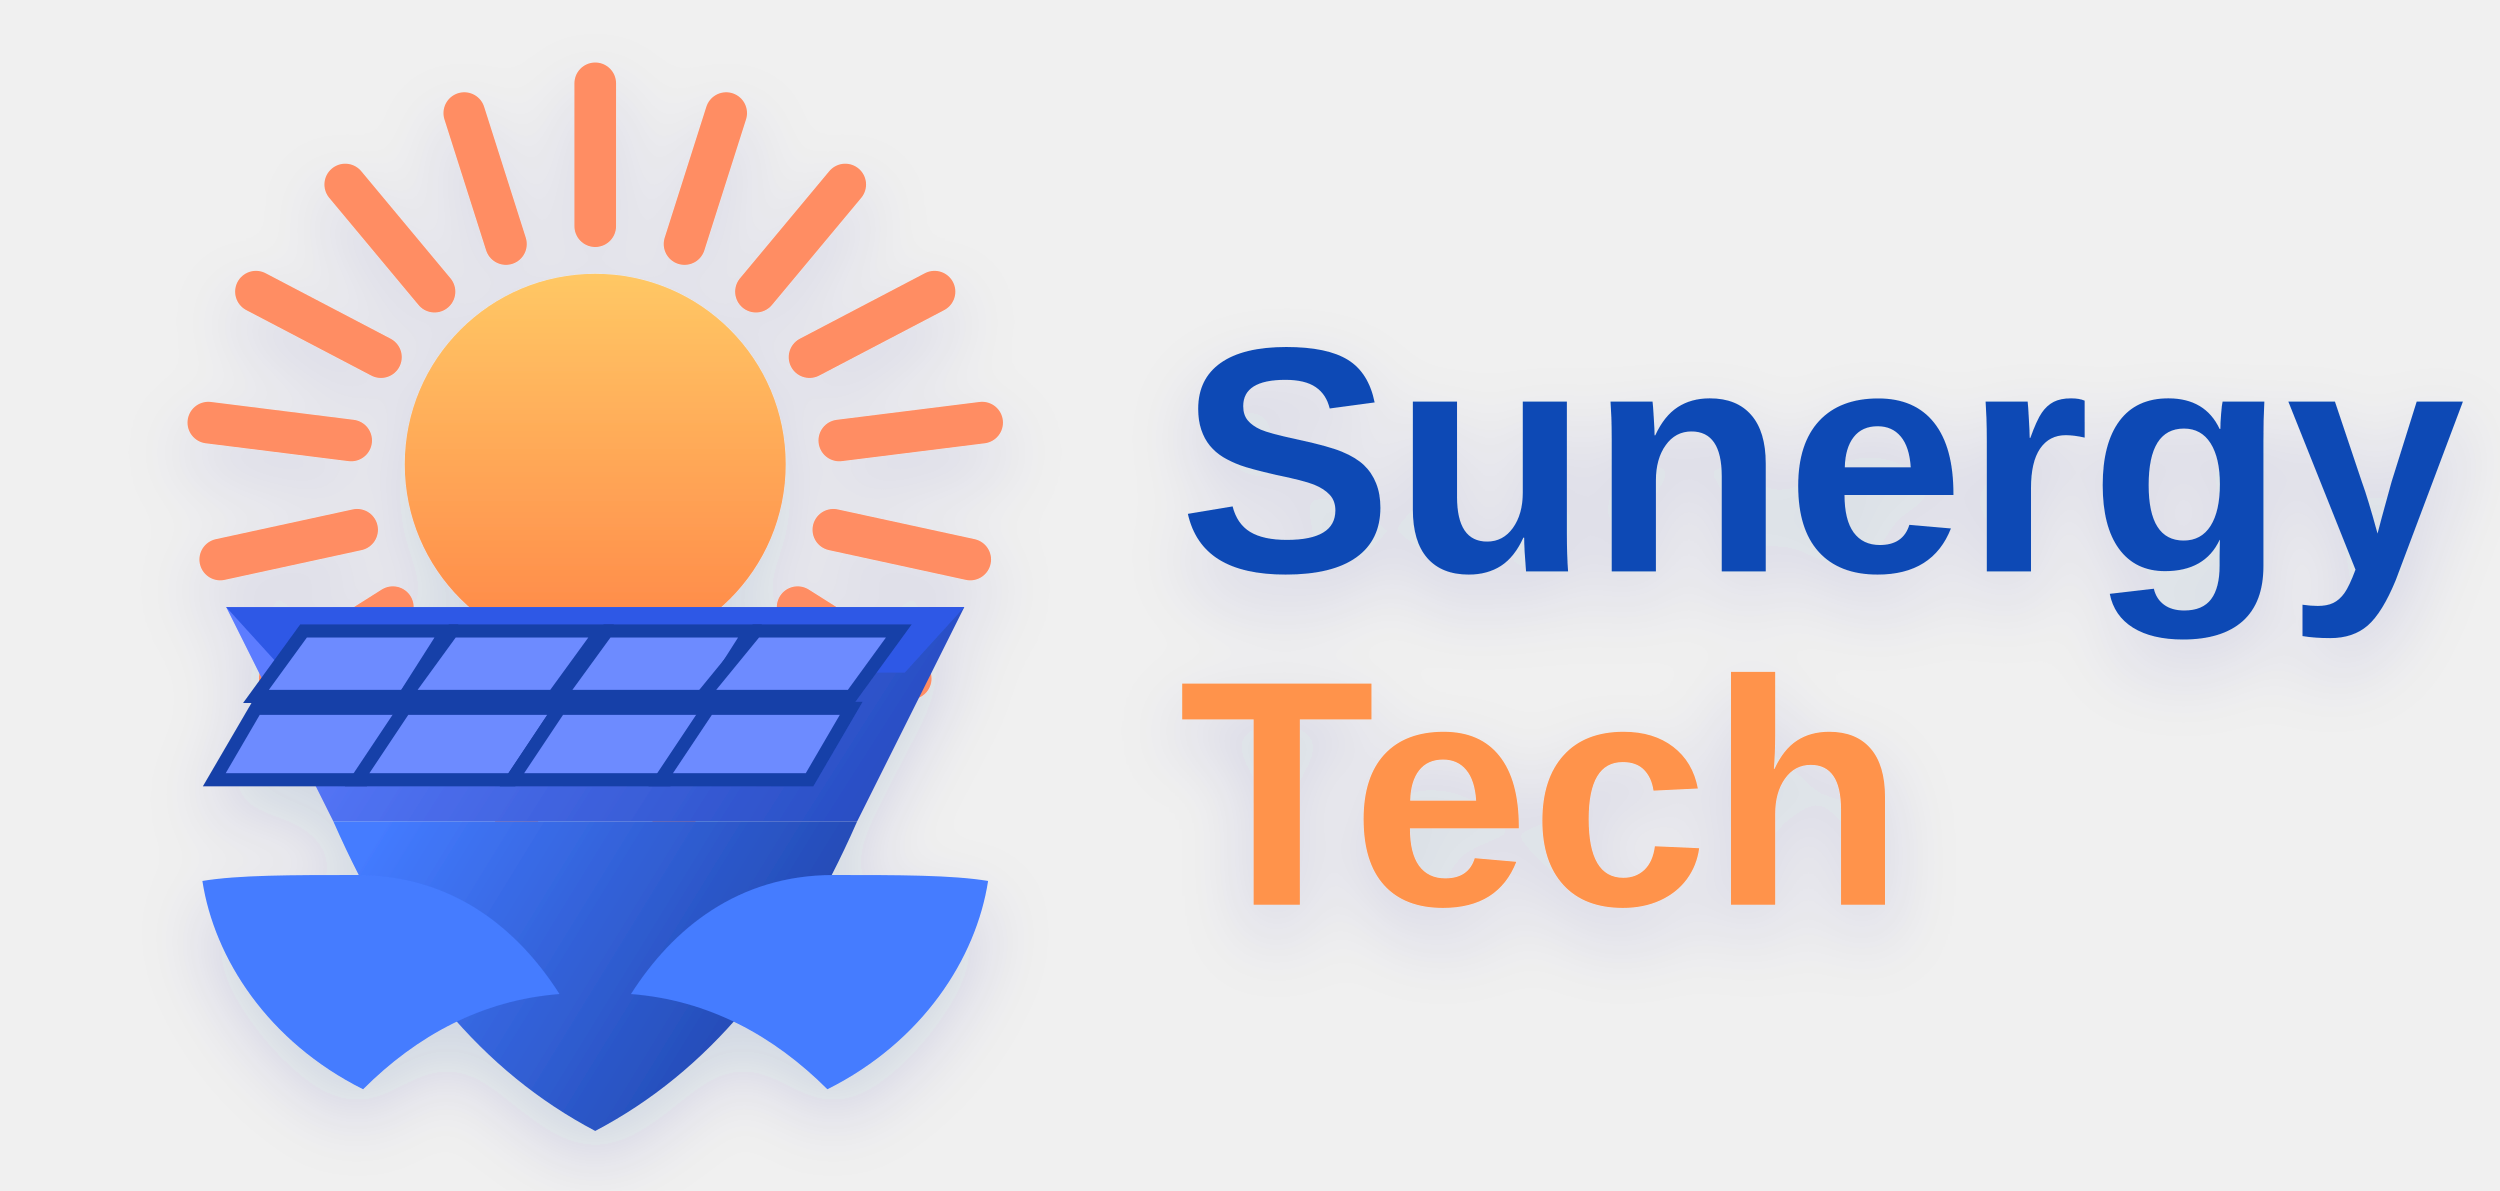
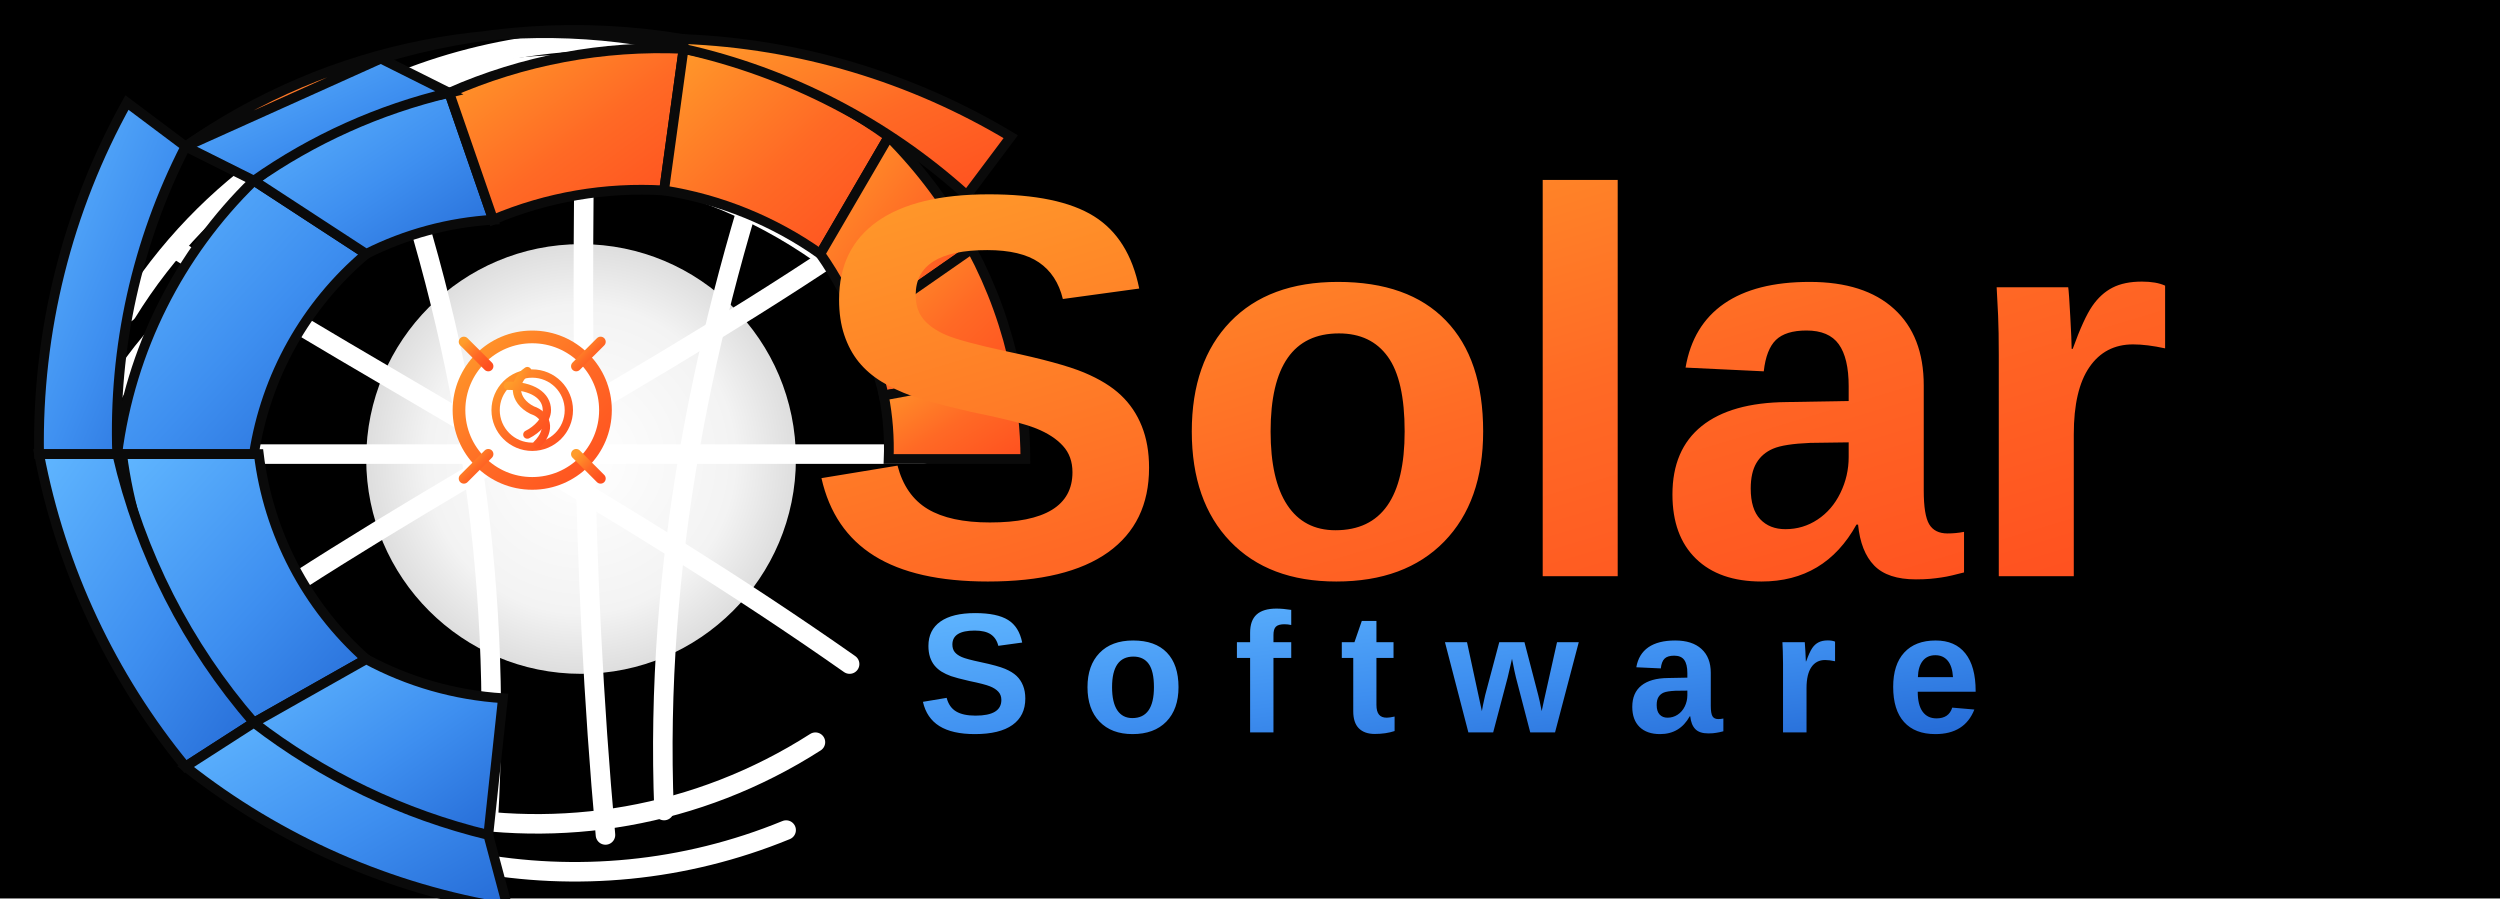
- <svg xmlns="http://www.w3.org/2000/svg" width="420" height="200" viewBox="0 0 420 200" fill="none">
+ <svg xmlns="http://www.w3.org/2000/svg" viewBox="0 0 512 184" role="img" aria-labelledby="solarSoftwareTitle solarSoftwareDesc">
  <defs>
-     <linearGradient id="sunGradient" x1="100" y1="25" x2="100" y2="95" gradientUnits="userSpaceOnUse">
-       <stop stop-color="#FFD36A" />
-       <stop offset="1" stop-color="#FF8B4A" />
+     <linearGradient id="orangeFill" x1="0%" y1="0%" x2="100%" y2="100%">
+       <stop offset="0%" stop-color="#ff9c2a" />
+       <stop offset="55%" stop-color="#ff6925" />
+       <stop offset="100%" stop-color="#ff4f1f" />
    </linearGradient>
-     <linearGradient id="panelGradient" x1="36" y1="90" x2="146" y2="160" gradientUnits="userSpaceOnUse">
-       <stop stop-color="#5C7CFF" />
-       <stop offset="1" stop-color="#163EAF" />
+     <linearGradient id="blueFill" x1="0%" y1="0%" x2="100%" y2="100%">
+       <stop offset="0%" stop-color="#60b6ff" />
+       <stop offset="55%" stop-color="#3e8ff0" />
+       <stop offset="100%" stop-color="#256bd6" />
    </linearGradient>
-     <linearGradient id="leafGradient" x1="48" y1="126" x2="144" y2="185" gradientUnits="userSpaceOnUse">
-       <stop stop-color="#447BFF" />
-       <stop offset="1" stop-color="#102E8A" />
-     </linearGradient>
-     <filter id="softShadow" x="0" y="0" width="420" height="200" filterUnits="userSpaceOnUse" color-interpolation-filters="sRGB">
-       <feDropShadow dx="0" dy="5" stdDeviation="6" flood-color="#0E2F88" flood-opacity="0.14" />
-     </filter>
+     <radialGradient id="centerGlow" cx="50%" cy="50%" r="50%">
+       <stop offset="0%" stop-color="#ffffff" />
+       <stop offset="72%" stop-color="#f3f3f3" />
+       <stop offset="100%" stop-color="#dedede" />
+     </radialGradient>
  </defs>
-   <g filter="url(#softShadow)">
-     <g transform="translate(18 10)">
-       <circle cx="82" cy="68" r="32" fill="url(#sunGradient)" />
-       <g stroke="#FF8D63" stroke-width="7" stroke-linecap="round">
-         <path d="M82 4V28" />
-         <path d="M104 9L97 31" />
-         <path d="M124 21L109 39" />
-         <path d="M139 39L118 50" />
-         <path d="M147 61L123 64" />
-         <path d="M145 84L122 79" />
-         <path d="M135 104L116 92" />
-         <path d="M118 121L106 101" />
-         <path d="M96 131L90 108" />
-         <path d="M68 131L74 108" />
-         <path d="M46 121L58 101" />
-         <path d="M29 104L48 92" />
-         <path d="M19 84L42 79" />
-         <path d="M17 61L41 64" />
-         <path d="M25 39L46 50" />
-         <path d="M40 21L55 39" />
-         <path d="M60 9L67 31" />
+   <rect width="512" height="184" fill="#000000" />
+   <g transform="translate(8 10)">
+     <circle cx="111" cy="84" r="44" fill="url(#centerGlow)" />
+     <g fill="none" stroke="#ffffff" stroke-width="4" stroke-linecap="round">
+       <path d="M16 83 H181" />
+       <path d="M28 41 C74 70 119 93 166 126" />
+       <path d="M28 126 C71 95 118 72 163 42" />
+       <path d="M70 12 C87 59 95 107 92 158" />
+       <path d="M112 0 C111 52 111 106 116 161" />
+       <path d="M152 11 C136 57 126 106 128 156" />
+       <path d="M42 26 A116 116 0 0 1 168 10" />
+       <path d="M18 54 A107 107 0 0 1 175 26" />
+       <path d="M8 84 A102 102 0 0 1 177 57" />
+       <path d="M14 112 A106 106 0 0 0 159 142" />
+       <path d="M31 137 A114 114 0 0 0 153 160" />
+     </g>
+     <g stroke="#0a0a0a" stroke-width="2">
+       <path d="M16 83 A95 95 0 0 1 44 27 L67 42 A67 67 0 0 0 44 83 Z" fill="url(#blueFill)" />
+       <path d="M17 83 A95 95 0 0 0 44 138 L67 125 A67 67 0 0 1 45 83 Z" fill="url(#blueFill)" />
+       <path d="M44 27 A96 96 0 0 1 84 9 L93 35 A67 67 0 0 0 67 42 Z" fill="url(#blueFill)" />
+       <path d="M44 138 A98 98 0 0 0 92 161 L95 133 A68 68 0 0 1 67 125 Z" fill="url(#blueFill)" />
+       <path d="M84 9 A107 107 0 0 1 132 0 L128 29 A78 78 0 0 0 93 35 Z" fill="url(#orangeFill)" />
+       <path d="M132 0 A105 105 0 0 1 174 18 L160 42 A76 76 0 0 0 128 29 Z" fill="url(#orangeFill)" />
+       <path d="M174 18 A98 98 0 0 1 191 41 L168 57 A70 70 0 0 0 160 42 Z" fill="url(#orangeFill)" />
+       <path d="M191 41 A91 91 0 0 1 200 66 L173 71 A63 63 0 0 0 168 57 Z" fill="url(#orangeFill)" />
+       <path d="M200 66 A84 84 0 0 1 202 84 L174 84 A56 56 0 0 0 173 71 Z" fill="url(#orangeFill)" />
+       <path d="M44 27 A116 116 0 0 1 84 9 L70 2 A128 128 0 0 0 30 20 Z" fill="url(#blueFill)" />
+       <path d="M30 20 A128 128 0 0 1 132 0 L132 -2 A136 136 0 0 0 70 2 Z" fill="url(#orangeFill)" />
+       <path d="M132 0 A128 128 0 0 1 190 30 L199 18 A141 141 0 0 0 132 -2 Z" fill="url(#orangeFill)" />
+       <path d="M16 83 A128 128 0 0 1 30 20 L18 11 A143 143 0 0 0 0 83 Z" fill="url(#blueFill)" />
+       <path d="M16 83 A128 128 0 0 0 44 138 L30 147 A143 143 0 0 1 0 83 Z" fill="url(#blueFill)" />
+       <path d="M44 138 A128 128 0 0 0 92 161 L96 176 A143 143 0 0 1 30 147 Z" fill="url(#blueFill)" />
+     </g>
+     <g transform="translate(79 52)">
+       <circle cx="22" cy="22" r="15" fill="#ffffff" stroke="url(#orangeFill)" stroke-width="2.6" />
+       <g fill="none" stroke="url(#orangeFill)" stroke-width="2.1" stroke-linecap="round">
+         <path d="M22 3 L22 10" />
+         <path d="M22 34 L22 41" />
+         <path d="M3 22 L10 22" />
+         <path d="M34 22 L41 22" />
+         <path d="M8 8 L13 13" />
+         <path d="M31 31 L36 36" />
+         <path d="M8 36 L13 31" />
+         <path d="M31 13 L36 8" />
      </g>
-       <path d="M20 92H144L126 128H38L20 92Z" fill="url(#panelGradient)" />
-       <path d="M20 92H144L134 103H30L20 92Z" fill="#2E58E6" />
-       <path d="M38 128H126C115 153 101 170 82 180C63 170 49 153 38 128Z" fill="url(#leafGradient)" />
-       <g fill="#6D8BFF" stroke="#173FA8" stroke-width="2.2">
-         <path d="M33 96L57 96L50 107L25 107Z" />
-         <path d="M58 96L83 96L75 107L50 107Z" />
-         <path d="M84 96L108 96L101 107L76 107Z" />
-         <path d="M109 96L133 96L125 107L100 107Z" />
-         <path d="M25 109L50 109L43 121L18 121Z" />
-         <path d="M50 109L76 109L68 121L42 121Z" />
-         <path d="M76 109L101 109L94 121L68 121Z" />
-         <path d="M101 109L125 109L118 121L93 121Z" />
+       <g fill="none" stroke="url(#orangeFill)" stroke-width="1.7" stroke-linecap="round" stroke-linejoin="round">
+         <circle cx="22" cy="22" r="7.5" />
+         <path d="M21 14 C18 16 18 20 22 22 C25 23 26 26 23 29" />
+         <path d="M17 17 C22 17 25 19 25 22 C25 24 23 26 21 27" />
+         <path d="M21 13 L21 29" />
      </g>
-       <path d="M42 137C58 137 69 146 76 157C63 158 52 164 43 173C27 165 18 151 16 138C22 137 31 137 42 137Z" fill="#447BFF" />
-       <path d="M122 137C106 137 95 146 88 157C101 158 112 164 121 173C137 165 146 151 148 138C142 137 133 137 122 137Z" fill="#447BFF" />
-     </g>
-     <g transform="translate(198 44)">
-       <text x="0" y="52" fill="#0E49B5" font-family="Segoe UI, Arial, sans-serif" font-size="54" font-weight="700">Sunergy</text>
-       <text x="0" y="108" fill="#FF934C" font-family="Segoe UI, Arial, sans-serif" font-size="54" font-weight="700">Tech</text>
    </g>
  </g>
+   <g font-family="Arial, Helvetica, sans-serif">
+     <text x="165" y="118" font-size="112" font-weight="700" fill="url(#orangeFill)">Solar</text>
+     <text x="188" y="150" font-size="35" font-weight="700" fill="url(#blueFill)" letter-spacing="10">Software</text>
+   </g>
</svg>
